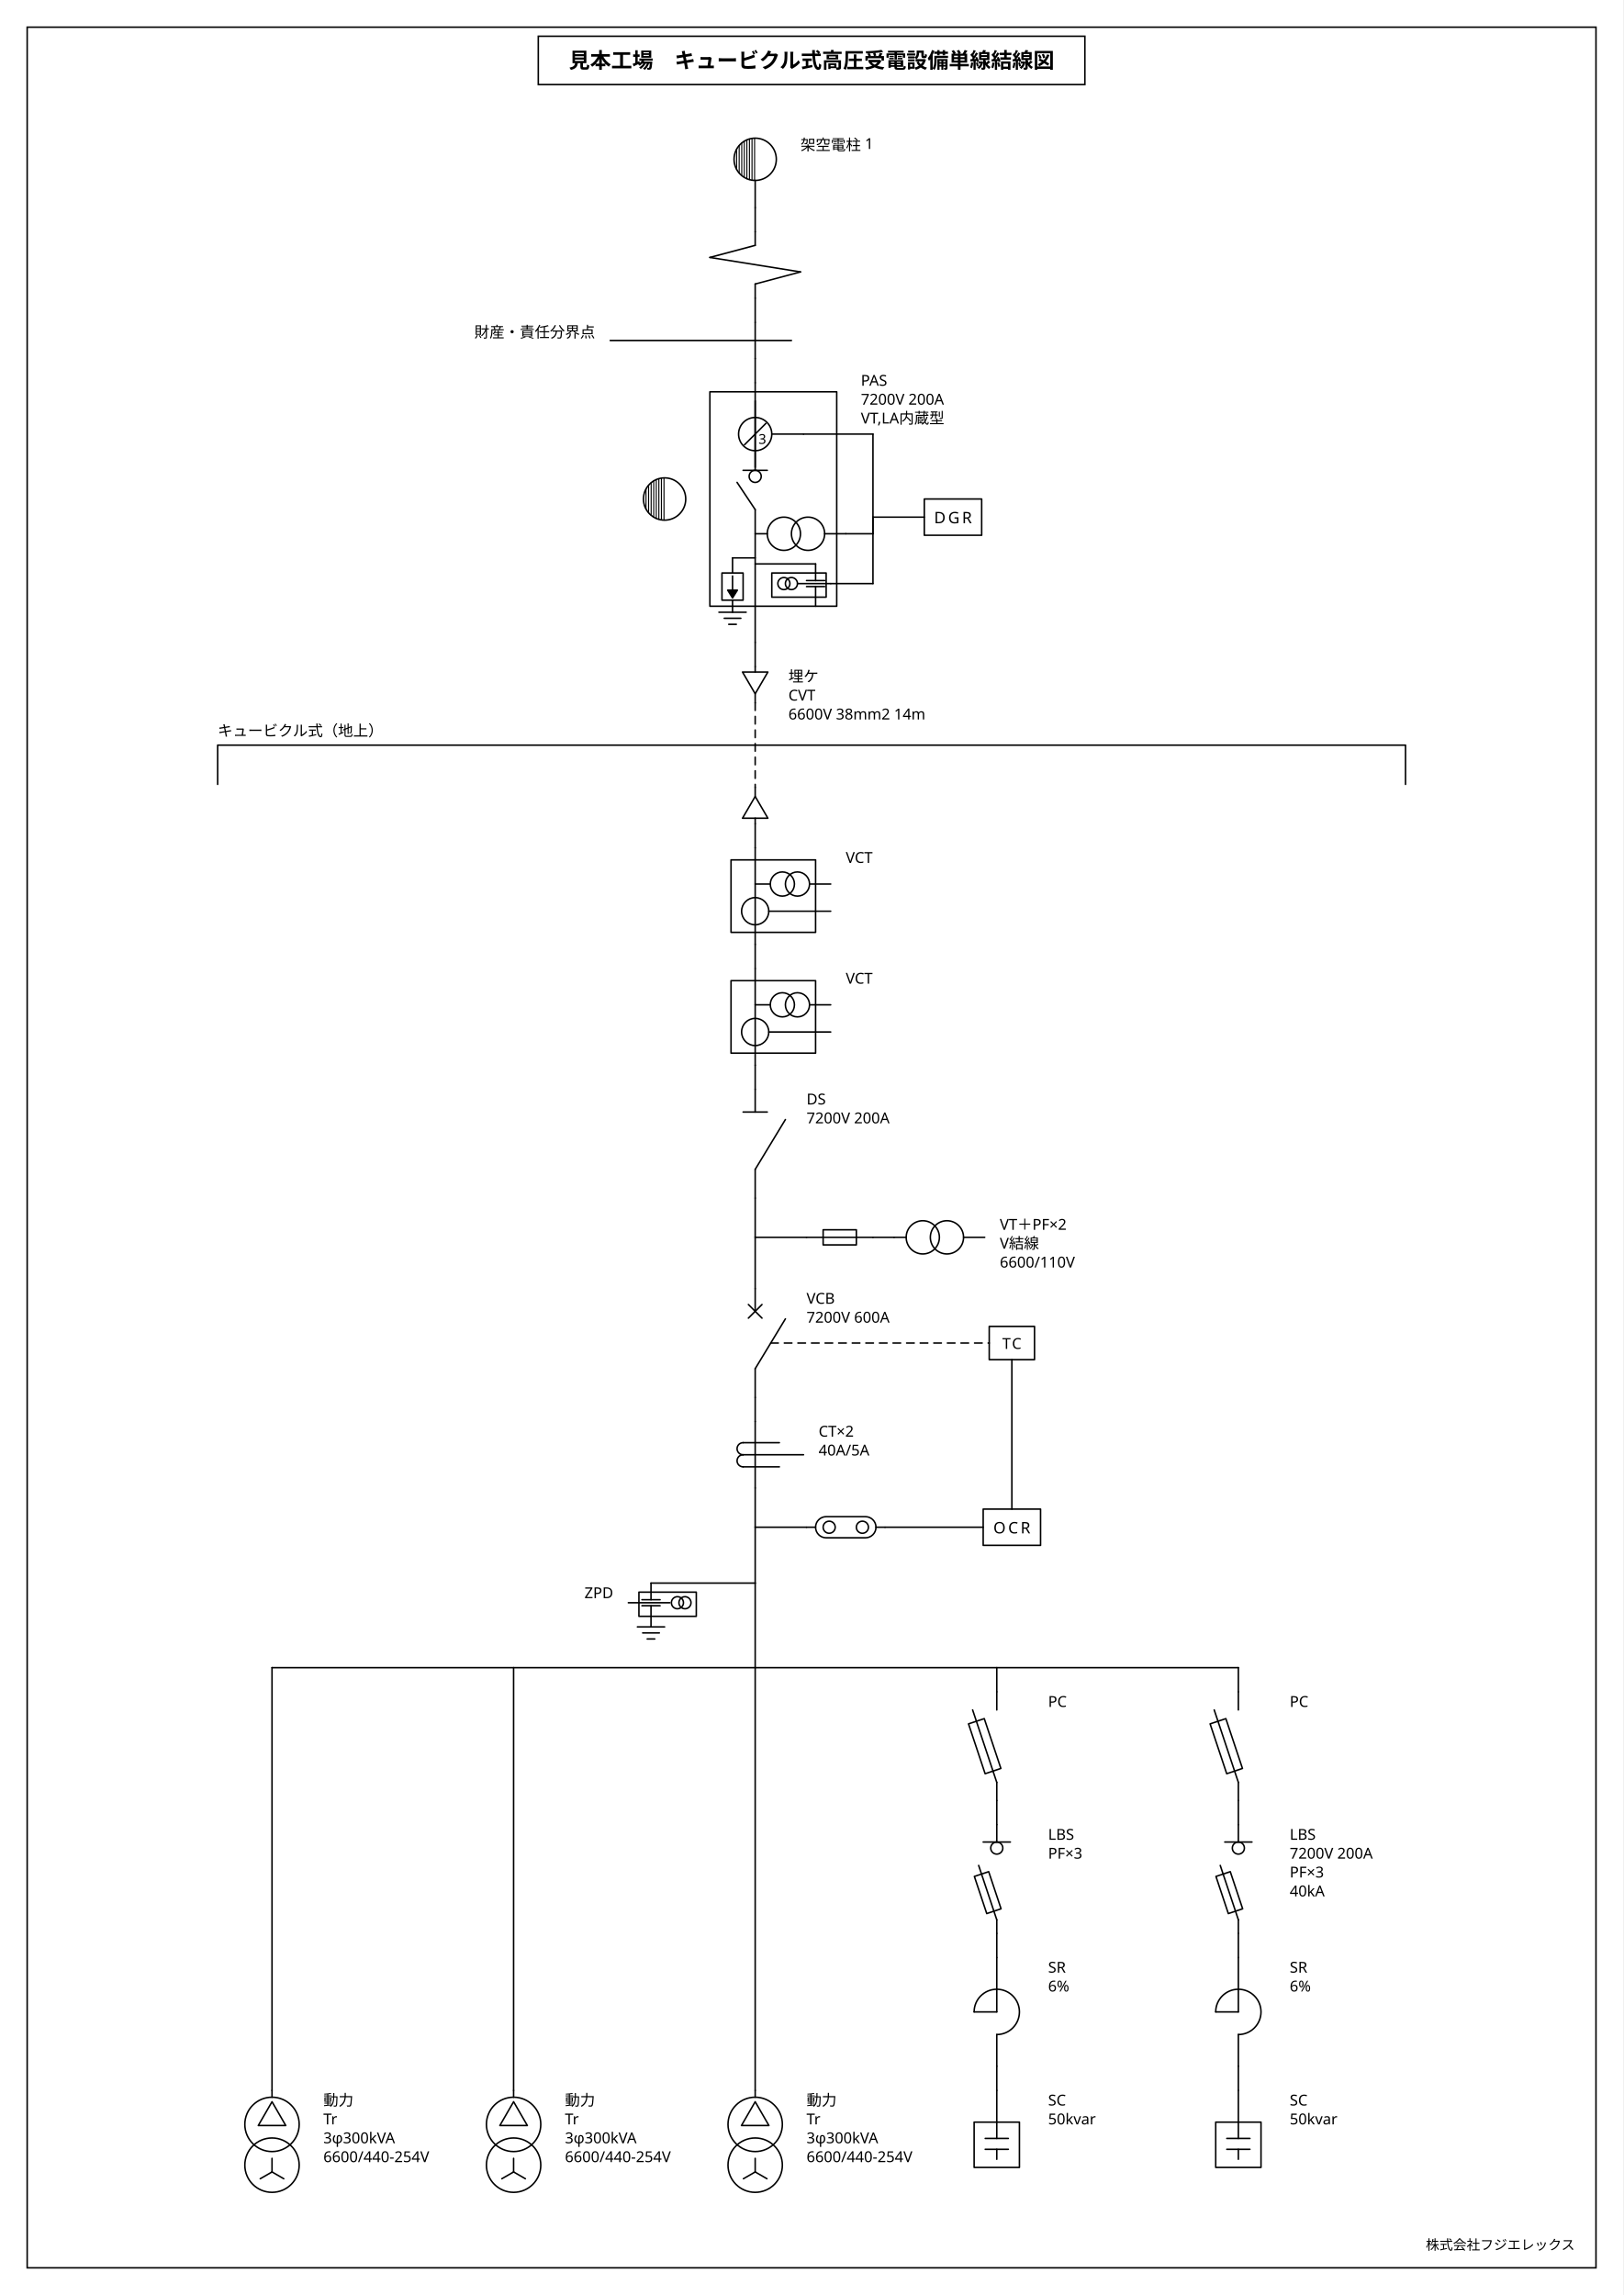
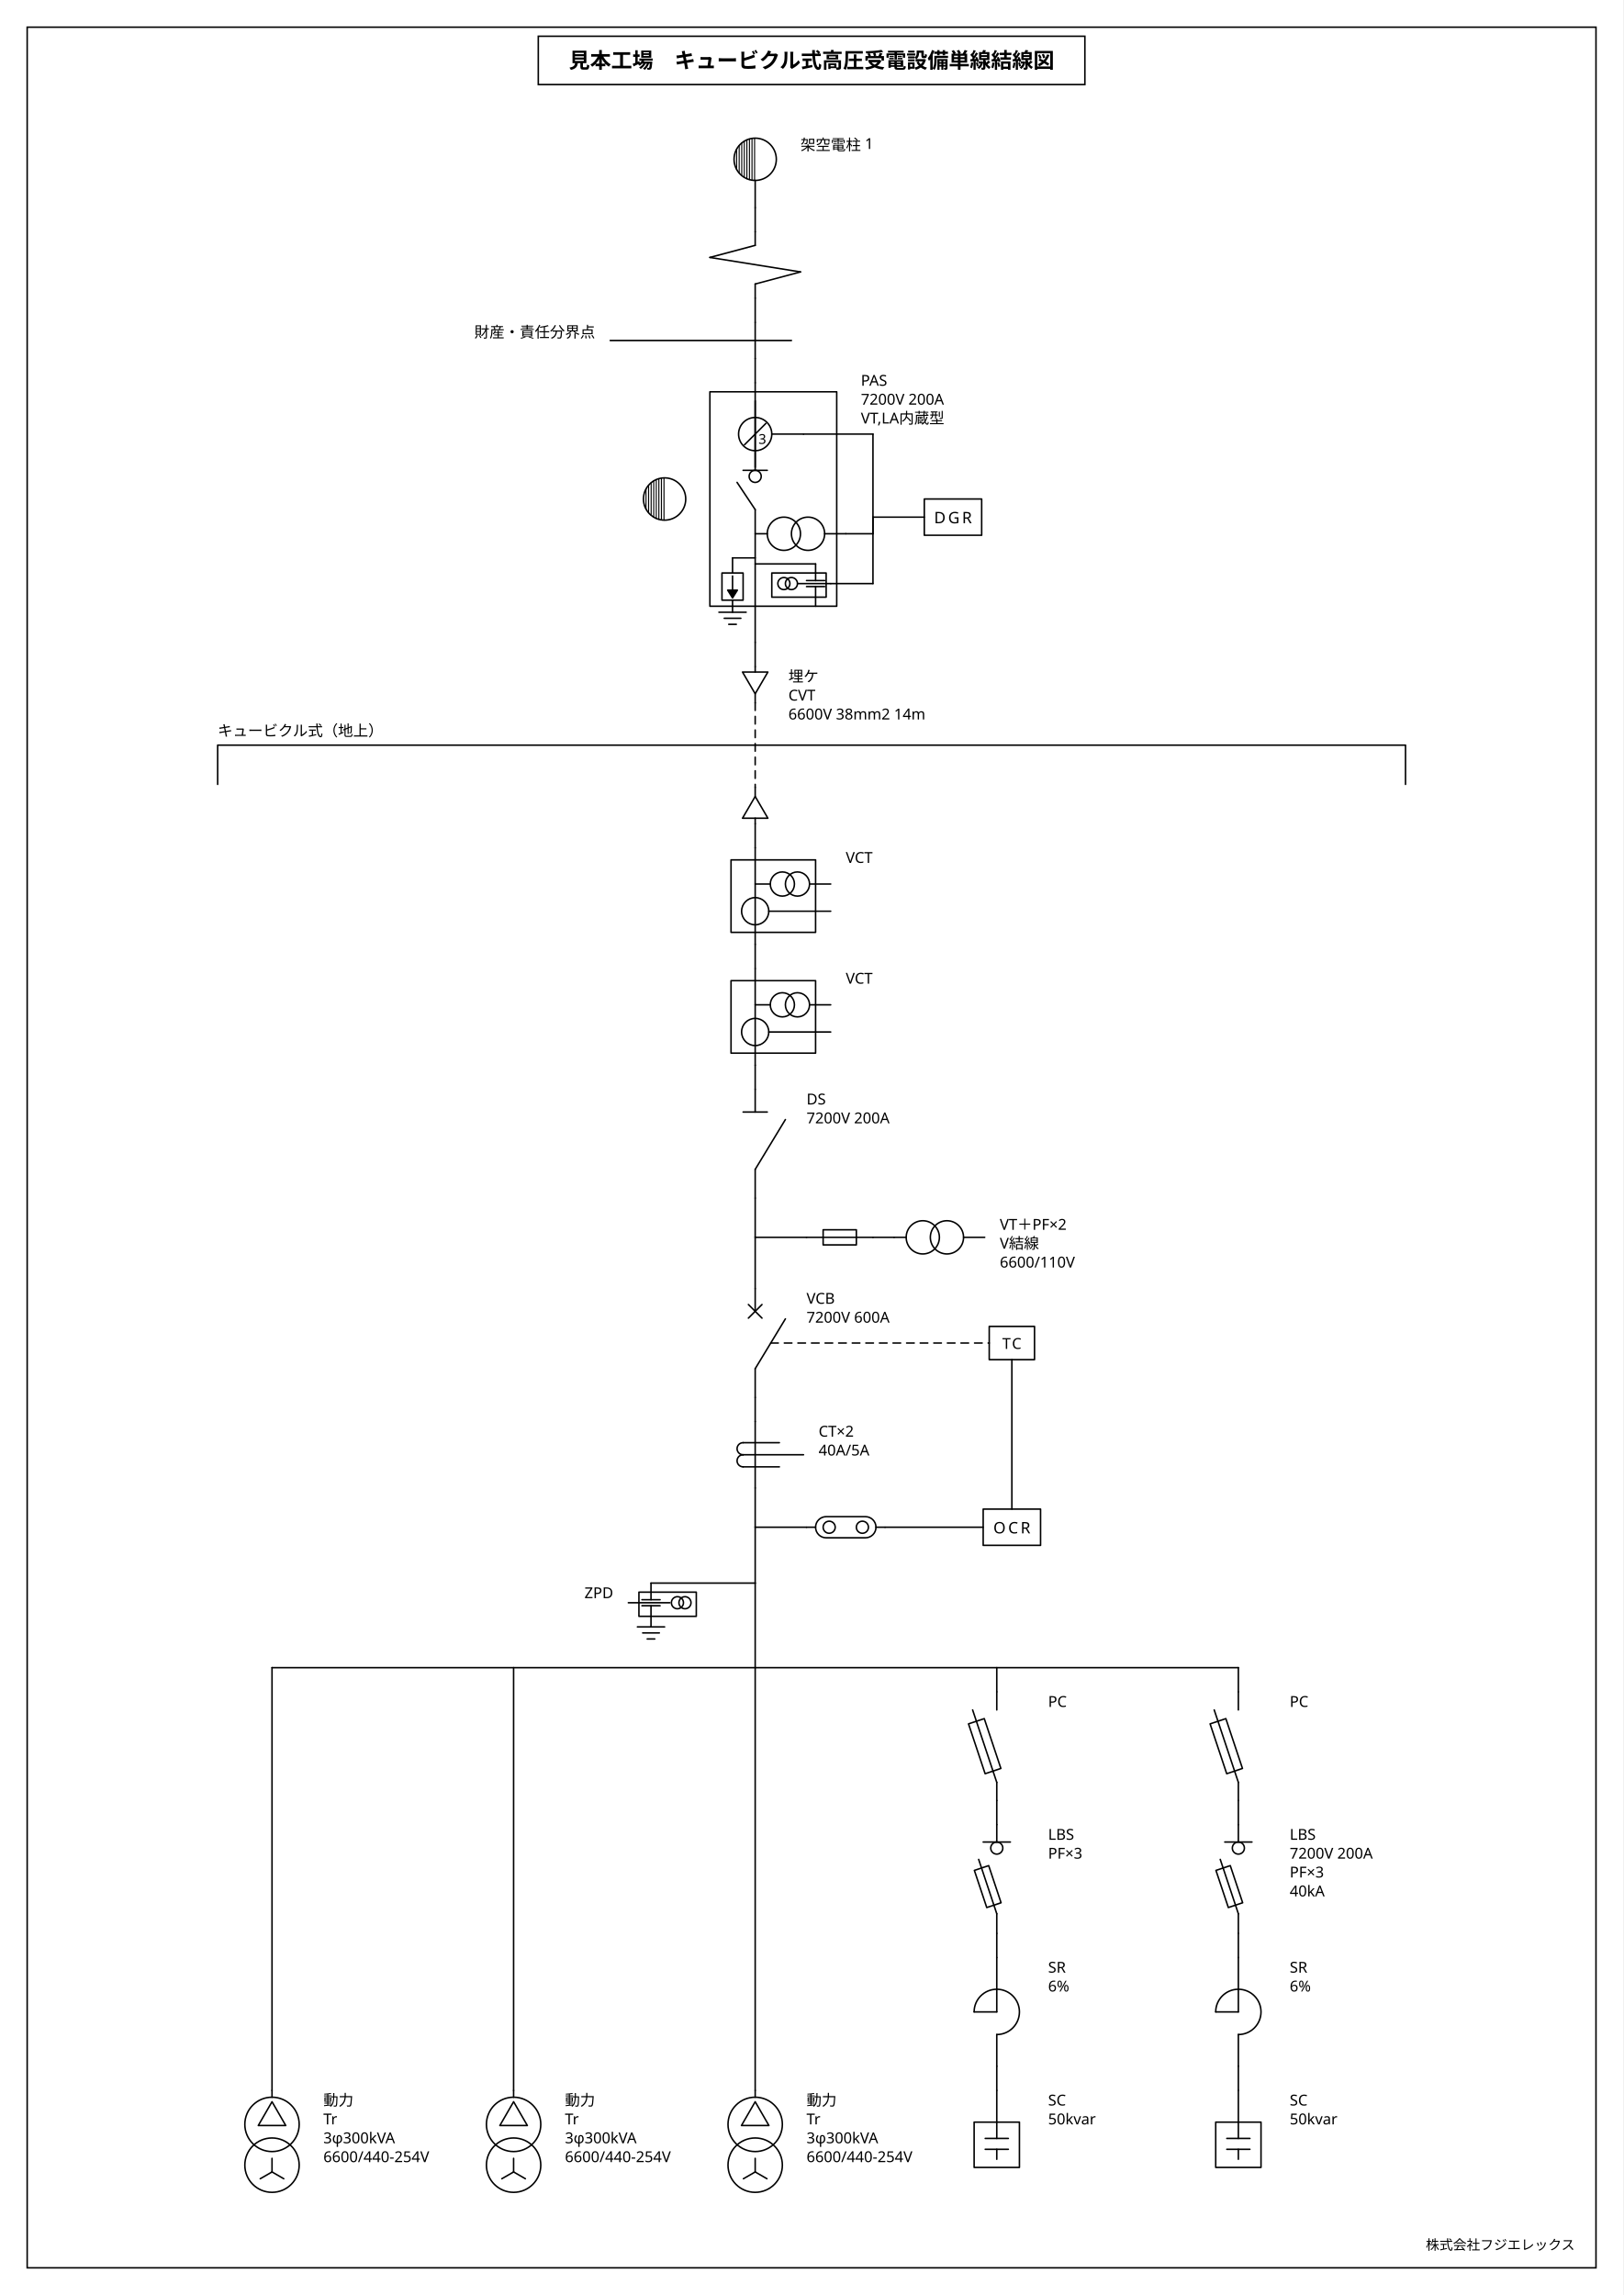
<svg xmlns="http://www.w3.org/2000/svg" viewBox="0 0 1075 1520" width="1075" height="1520">
  <rect x="0" y="0" width="1075" height="1520" fill="#fff" />
  <g stroke="#000" fill="none">
    <rect x="18" y="18" width="1039" height="1484" stroke-width="1" />
    <rect x="356.5" y="24" width="362" height="32" stroke-width="1" />
  </g>
  <text x="537.5" y="45" font-size="14" font-weight="700" text-anchor="middle" font-family="IPAGothic, 'IPAゴシック', 'Noto Sans JP', 'Hiragino Kaku Gothic ProN', 'Yu Gothic', sans-serif" fill="#000">見本工場　キュービクル式高圧受電設備単線結線図</text>
  <text x="1043" y="1490" font-size="9" text-anchor="end" font-family="IPAGothic, 'IPAゴシック', 'Noto Sans JP', 'Hiragino Kaku Gothic ProN', 'Yu Gothic', sans-serif" fill="#000">株式会社フジエレックス</text>
  <g transform="translate(500.15 89.5) scale(1)">
    <g stroke="#000" fill="none" stroke-linecap="round" stroke-linejoin="round" color="#000">
      <path d="M -356 404 L 430.7 404 M -356 404 L -356 430 M 430.7 404 L 430.7 430" fill="none" stroke-width="1" />
      <text x="-356" y="398" font-size="10" font-family="IPAGothic, 'IPAゴシック', 'Noto Sans JP', 'Hiragino Kaku Gothic ProN', 'Yu Gothic', sans-serif" fill="currentColor" stroke="none">キュービクル式（地上）</text>
      <line x1="0" y1="48" x2="0" y2="64" stroke-width="1" />
      <line x1="0" y1="108" x2="0" y2="124" stroke-width="1" />
      <line x1="0" y1="148" x2="0" y2="164" stroke-width="1" />
      <line x1="0" y1="280" x2="-15" y2="280" stroke-width="1" />
      <line x1="0" y1="284" x2="40" y2="284" stroke-width="1" />
      <line x1="32" y1="198" x2="78" y2="198" stroke-width="1" />
      <line x1="78" y1="198" x2="78" y2="253" stroke-width="1" />
      <line x1="60" y1="264" x2="78" y2="264" stroke-width="1" />
      <line x1="78" y1="264" x2="78" y2="253" stroke-width="1" />
      <line x1="50" y1="297" x2="78" y2="297" stroke-width="1" />
      <line x1="78" y1="297" x2="78" y2="253" stroke-width="1" />
      <line x1="78" y1="253" x2="112" y2="253" stroke-width="1" />
      <line x1="0" y1="336" x2="0" y2="352" stroke-width="1" />
      <line x1="0" y1="376" x2="0" y2="432" stroke-width="1" stroke-dasharray="5 4" />
      <line x1="0" y1="456" x2="0" y2="472" stroke-width="1" />
      <line x1="0" y1="536" x2="0" y2="552" stroke-width="1" />
      <line x1="0" y1="616" x2="0" y2="632" stroke-width="1" />
      <line x1="0" y1="704" x2="0" y2="730" stroke-width="1" />
      <line x1="0" y1="730" x2="34" y2="730" stroke-width="1" />
      <line x1="78" y1="730" x2="92" y2="730" stroke-width="1" />
      <line x1="0" y1="730" x2="0" y2="764" stroke-width="1" />
      <line x1="0" y1="836" x2="0" y2="852" stroke-width="1" />
      <line x1="0" y1="896" x2="0" y2="922" stroke-width="1" />
      <line x1="0" y1="922" x2="34" y2="922" stroke-width="1" />
      <line x1="86" y1="922" x2="151" y2="922" stroke-width="1" />
      <line x1="10.303" y1="800" x2="155" y2="800" stroke-width="1" stroke-dasharray="5 4" />
      <line x1="170" y1="811" x2="170" y2="910" stroke-width="1" />
      <line x1="0" y1="922" x2="0" y2="959" stroke-width="1" />
      <line x1="0" y1="959" x2="-69" y2="959" stroke-width="1" />
      <line x1="0" y1="959" x2="0" y2="1015" stroke-width="1" />
      <line x1="-320" y1="1015" x2="320" y2="1015" stroke-width="1" />
      <line x1="-320" y1="1015" x2="-320" y2="1295" stroke-width="1" />
      <line x1="-160" y1="1015" x2="-160" y2="1295" stroke-width="1" />
      <line x1="0" y1="1015" x2="0" y2="1295" stroke-width="1" />
      <line x1="160" y1="1015" x2="160" y2="1031" stroke-width="1" />
      <line x1="160" y1="1103" x2="160" y2="1119" stroke-width="1" />
      <line x1="160" y1="1191" x2="160" y2="1207" stroke-width="1" />
      <line x1="160" y1="1279" x2="160" y2="1295" stroke-width="1" />
      <line x1="320" y1="1015" x2="320" y2="1031" stroke-width="1" />
      <line x1="320" y1="1103" x2="320" y2="1119" stroke-width="1" />
      <line x1="320" y1="1191" x2="320" y2="1207" stroke-width="1" />
      <line x1="320" y1="1279" x2="320" y2="1295" stroke-width="1" />
      <g transform="translate(-16 0)">
        <circle cx="16" cy="16" r="14" fill="none" stroke-width="1" />
        <line x1="3.7" y1="9.313" x2="3.7" y2="22.687" stroke-width="0.7" />
        <line x1="5.4" y1="6.855" x2="5.4" y2="25.145" stroke-width="0.7" />
        <line x1="7.1" y1="5.193" x2="7.1" y2="26.807" stroke-width="0.7" />
        <line x1="8.8" y1="3.993" x2="8.8" y2="28.007" stroke-width="0.7" />
        <line x1="10.5" y1="3.126" x2="10.5" y2="28.874" stroke-width="0.7" />
        <line x1="12.2" y1="2.526" x2="12.2" y2="29.474" stroke-width="0.7" />
        <line x1="13.9" y1="2.158" x2="13.9" y2="29.842" stroke-width="0.7" />
        <line x1="15.6" y1="2.006" x2="15.6" y2="29.994" stroke-width="0.7" />
        <line x1="16" y1="30" x2="16" y2="48" stroke-width="1" />
      </g>
      <text x="30" y="10" font-size="10" text-anchor="start" font-family="IPAGothic, 'IPAゴシック', 'Noto Sans JP', 'Hiragino Kaku Gothic ProN', 'Yu Gothic', sans-serif" fill="currentColor" stroke="none">
        <tspan x="30" dy="0">架空電柱 1</tspan>
      </text>
      <g transform="translate(-30 64)">
        <line x1="30" y1="0" x2="30" y2="9" stroke-width="1" />
        <line x1="30" y1="9" x2="0" y2="17" stroke-width="1" />
        <line x1="0" y1="17" x2="60" y2="26.6" stroke-width="1" />
        <line x1="60" y1="26.6" x2="30" y2="34.6" stroke-width="1" />
        <line x1="30" y1="34.6" x2="30" y2="44" stroke-width="1" />
      </g>
      <g transform="translate(-96 124)">
        <line x1="96" y1="0" x2="96" y2="24" stroke-width="1" />
        <line x1="0" y1="12" x2="120" y2="12" stroke-width="1" />
      </g>
      <text x="-106" y="134" font-size="10" text-anchor="end" font-family="IPAGothic, 'IPAゴシック', 'Noto Sans JP', 'Hiragino Kaku Gothic ProN', 'Yu Gothic', sans-serif" fill="currentColor" stroke="none">
        <tspan x="-106" dy="0">財産・責任分界点</tspan>
      </text>
      <g transform="translate(-36 164)">
        <line x1="36" y1="0" x2="36" y2="6" stroke-width="1" />
        <rect x="6" y="6" width="84" height="142" fill="none" stroke-width="1" />
        <line x1="36" y1="6" x2="36" y2="58" stroke-width="1" />
        <line x1="28" y1="58" x2="44" y2="58" stroke-width="1" />
        <circle cx="36" cy="62" r="4" fill="none" stroke-width="1" />
        <line x1="36" y1="84" x2="24" y2="66" stroke-width="1" />
        <line x1="36" y1="84" x2="36" y2="172" stroke-width="1" />
      </g>
      <text x="70" y="166" font-size="10" text-anchor="start" font-family="IPAGothic, 'IPAゴシック', 'Noto Sans JP', 'Hiragino Kaku Gothic ProN', 'Yu Gothic', sans-serif" fill="currentColor" stroke="none">
        <tspan x="70" dy="0">PAS</tspan>
        <tspan x="70" dy="12.5">7200V 200A</tspan>
        <tspan x="70" dy="12.5">VT,LA内蔵型</tspan>
      </text>
      <g transform="translate(-76 225)">
        <circle cx="16" cy="16" r="14" fill="none" stroke-width="1" />
        <line x1="3.7" y1="9.313" x2="3.7" y2="22.687" stroke-width="0.7" />
        <line x1="5.4" y1="6.855" x2="5.4" y2="25.145" stroke-width="0.7" />
        <line x1="7.1" y1="5.193" x2="7.1" y2="26.807" stroke-width="0.7" />
        <line x1="8.8" y1="3.993" x2="8.8" y2="28.007" stroke-width="0.7" />
        <line x1="10.5" y1="3.126" x2="10.5" y2="28.874" stroke-width="0.7" />
        <line x1="12.2" y1="2.526" x2="12.2" y2="29.474" stroke-width="0.7" />
        <line x1="13.9" y1="2.158" x2="13.9" y2="29.842" stroke-width="0.7" />
        <line x1="15.6" y1="2.006" x2="15.6" y2="29.994" stroke-width="0.7" />
      </g>
      <g transform="translate(-20 176)">
        <line x1="20" y1="0" x2="20" y2="44" stroke-width="1" />
        <circle cx="20" cy="22" r="11" fill="none" stroke-width="1" />
        <line x1="12.929" y1="29.071" x2="27.071" y2="14.929" stroke-width="1" />
        <text x="24.75" y="25" font-size="9" text-anchor="middle" dominant-baseline="central" font-family="IPAGothic, 'IPAゴシック', 'Noto Sans JP', 'Hiragino Kaku Gothic ProN', 'Yu Gothic', sans-serif" fill="currentColor" stroke="none">3</text>
        <line x1="31" y1="22" x2="52" y2="22" stroke-width="1" />
      </g>
      <g transform="translate(0 249)">
        <line x1="0" y1="15" x2="8" y2="15" stroke-width="1" />
        <circle cx="19" cy="15" r="11" fill="none" stroke-width="1" />
        <circle cx="35" cy="15" r="11" fill="none" stroke-width="1" />
        <line x1="46" y1="15" x2="60" y2="15" stroke-width="1" />
      </g>
      <g transform="translate(-35 280)">
        <line x1="20" y1="0" x2="20" y2="10" stroke-width="1" />
        <rect x="13" y="10" width="14" height="18" fill="none" stroke-width="1" />
        <line x1="20" y1="12" x2="20" y2="23" stroke-width="1" />
        <polygon points="16.8,21.38 20,26.5 23.2,21.38" fill="currentColor" stroke-width="1" />
        <line x1="20" y1="28" x2="20" y2="36" stroke-width="1" />
        <line x1="11" y1="36" x2="29" y2="36" stroke-width="1" />
        <line x1="14.5" y1="40" x2="25.5" y2="40" stroke-width="1" />
        <line x1="17.5" y1="44" x2="22.5" y2="44" stroke-width="1" />
      </g>
      <g transform="translate(10 284)">
        <line x1="30" y1="0" x2="30" y2="11" stroke-width="1" />
        <rect x="1" y="6" width="36" height="16" fill="none" stroke-width="1" />
        <line x1="24" y1="11" x2="36" y2="11" stroke-width="1" />
        <line x1="24" y1="15" x2="36" y2="15" stroke-width="1" />
        <line x1="30" y1="15" x2="30" y2="28" stroke-width="1" />
        <line x1="18" y1="13" x2="40" y2="13" stroke-width="1" />
        <circle cx="9" cy="13" r="4" fill="none" stroke-width="1" />
        <circle cx="14" cy="13" r="4" fill="none" stroke-width="1" />
      </g>
      <g transform="translate(112 241)">
        <rect x="0" y="0" width="38" height="24" fill="none" stroke-width="1" />
        <text x="19" y="12" font-size="10.5" text-anchor="middle" dominant-baseline="central" font-family="IPAGothic, 'IPAゴシック', 'Noto Sans JP', 'Hiragino Kaku Gothic ProN', 'Yu Gothic', sans-serif" letter-spacing="1.6" fill="currentColor" stroke="none">DGR</text>
      </g>
      <g transform="translate(-12 352)">
        <line x1="12" y1="0" x2="12" y2="3.6" stroke-width="1" />
        <polygon points="3.6,3.6 20.4,3.6 12,18" fill="none" stroke-width="1" />
        <line x1="12" y1="18" x2="12" y2="24" stroke-width="1" />
      </g>
      <text x="22" y="362" font-size="10" text-anchor="start" font-family="IPAGothic, 'IPAゴシック', 'Noto Sans JP', 'Hiragino Kaku Gothic ProN', 'Yu Gothic', sans-serif" fill="currentColor" stroke="none">
        <tspan x="22" dy="0">埋ケ</tspan>
        <tspan x="22" dy="12.5">CVT</tspan>
        <tspan x="22" dy="12.5">6600V 38mm2 14m</tspan>
      </text>
      <g transform="translate(-12 432) rotate(180 12 12)">
        <line x1="12" y1="0" x2="12" y2="3.6" stroke-width="1" />
        <polygon points="3.6,3.6 20.4,3.6 12,18" fill="none" stroke-width="1" />
        <line x1="12" y1="18" x2="12" y2="24" stroke-width="1" />
      </g>
      <g transform="translate(-22 472)">
        <line x1="22" y1="0" x2="22" y2="64" stroke-width="1" />
        <rect x="6" y="8" width="56" height="48" fill="none" stroke-width="1" />
        <line x1="22" y1="24" x2="32" y2="24" stroke-width="1" />
        <circle cx="40" cy="24" r="8" fill="none" stroke-width="1" />
        <circle cx="50" cy="24" r="8" fill="none" stroke-width="1" />
        <line x1="58" y1="24" x2="72" y2="24" stroke-width="1" />
        <circle cx="22" cy="42" r="9" fill="none" stroke-width="1" />
        <line x1="31" y1="42" x2="72" y2="42" stroke-width="1" />
      </g>
      <text x="60" y="482" font-size="10" text-anchor="start" font-family="IPAGothic, 'IPAゴシック', 'Noto Sans JP', 'Hiragino Kaku Gothic ProN', 'Yu Gothic', sans-serif" fill="currentColor" stroke="none">
        <tspan x="60" dy="0">VCT</tspan>
      </text>
      <g transform="translate(-22 552)">
        <line x1="22" y1="0" x2="22" y2="64" stroke-width="1" />
        <rect x="6" y="8" width="56" height="48" fill="none" stroke-width="1" />
        <line x1="22" y1="24" x2="32" y2="24" stroke-width="1" />
        <circle cx="40" cy="24" r="8" fill="none" stroke-width="1" />
        <circle cx="50" cy="24" r="8" fill="none" stroke-width="1" />
        <line x1="58" y1="24" x2="72" y2="24" stroke-width="1" />
        <circle cx="22" cy="42" r="9" fill="none" stroke-width="1" />
        <line x1="31" y1="42" x2="72" y2="42" stroke-width="1" />
      </g>
      <text x="60" y="562" font-size="10" text-anchor="start" font-family="IPAGothic, 'IPAゴシック', 'Noto Sans JP', 'Hiragino Kaku Gothic ProN', 'Yu Gothic', sans-serif" fill="currentColor" stroke="none">
        <tspan x="60" dy="0">VCT</tspan>
      </text>
      <g transform="translate(-24 632)">
        <line x1="24" y1="0" x2="24" y2="15" stroke-width="1" />
        <line x1="16" y1="15" x2="32" y2="15" stroke-width="1" />
        <line x1="24" y1="53" x2="44" y2="20" stroke-width="1" />
        <line x1="24" y1="53" x2="24" y2="72" stroke-width="1" />
      </g>
      <text x="34" y="642" font-size="10" text-anchor="start" font-family="IPAGothic, 'IPAゴシック', 'Noto Sans JP', 'Hiragino Kaku Gothic ProN', 'Yu Gothic', sans-serif" fill="currentColor" stroke="none">
        <tspan x="34" dy="0">DS</tspan>
        <tspan x="34" dy="12.5">7200V 200A</tspan>
      </text>
      <g transform="translate(36 708) rotate(-90 20 22)">
        <line x1="20" y1="0" x2="20" y2="44" stroke-width="1" />
        <rect x="15" y="11" width="10" height="22" fill="none" stroke-width="1" />
      </g>
      <g transform="translate(92 715)">
        <line x1="0" y1="15" x2="8" y2="15" stroke-width="1" />
        <circle cx="19" cy="15" r="11" fill="none" stroke-width="1" />
        <circle cx="35" cy="15" r="11" fill="none" stroke-width="1" />
        <line x1="46" y1="15" x2="60" y2="15" stroke-width="1" />
      </g>
      <text x="162" y="725" font-size="10" text-anchor="start" font-family="IPAGothic, 'IPAゴシック', 'Noto Sans JP', 'Hiragino Kaku Gothic ProN', 'Yu Gothic', sans-serif" fill="currentColor" stroke="none">
        <tspan x="162" dy="0">VT＋PF×2</tspan>
        <tspan x="162" dy="12.5">V結線</tspan>
        <tspan x="162" dy="12.5">6600/110V</tspan>
      </text>
      <g transform="translate(-24 764)">
        <line x1="24" y1="0" x2="24" y2="15" stroke-width="1" />
        <line x1="19.5" y1="10.5" x2="28.5" y2="19.5" stroke-width="1" />
        <line x1="28.5" y1="10.5" x2="19.5" y2="19.5" stroke-width="1" />
        <line x1="24" y1="53" x2="44" y2="20" stroke-width="1" />
        <line x1="24" y1="53" x2="24" y2="72" stroke-width="1" />
      </g>
      <text x="34" y="774" font-size="10" text-anchor="start" font-family="IPAGothic, 'IPAゴシック', 'Noto Sans JP', 'Hiragino Kaku Gothic ProN', 'Yu Gothic', sans-serif" fill="currentColor" stroke="none">
        <tspan x="34" dy="0">VCB</tspan>
        <tspan x="34" dy="12.5">7200V 600A</tspan>
      </text>
      <g transform="translate(-24 852)">
        <line x1="24" y1="0" x2="24" y2="44" stroke-width="1" />
        <line x1="16" y1="14" x2="40" y2="14" stroke-width="1" />
        <line x1="16" y1="30" x2="40" y2="30" stroke-width="1" />
        <line x1="16" y1="22" x2="56" y2="22" stroke-width="1" />
        <path d="M 16 14 A 4 4 0 0 0 16 22" fill="none" stroke-width="1" />
        <path d="M 16 22 A 4 4 0 0 0 16 30" fill="none" stroke-width="1" />
      </g>
      <text x="42" y="862" font-size="10" text-anchor="start" font-family="IPAGothic, 'IPAゴシック', 'Noto Sans JP', 'Hiragino Kaku Gothic ProN', 'Yu Gothic', sans-serif" fill="currentColor" stroke="none">
        <tspan x="42" dy="0">CT×2</tspan>
        <tspan x="42" dy="12.5">40A/5A</tspan>
      </text>
      <g transform="translate(34 911)">
        <line x1="0" y1="11" x2="6" y2="11" stroke-width="1" />
        <rect x="6" y="4" width="40" height="14" rx="7" fill="none" stroke-width="1" />
        <circle cx="15" cy="11" r="4" fill="none" stroke-width="1" />
        <circle cx="37" cy="11" r="4" fill="none" stroke-width="1" />
        <line x1="46" y1="11" x2="52" y2="11" stroke-width="1" />
      </g>
      <g transform="translate(151 910)">
        <rect x="0" y="0" width="38" height="24" fill="none" stroke-width="1" />
        <text x="19" y="12" font-size="10.5" text-anchor="middle" dominant-baseline="central" font-family="IPAGothic, 'IPAゴシック', 'Noto Sans JP', 'Hiragino Kaku Gothic ProN', 'Yu Gothic', sans-serif" letter-spacing="1.6" fill="currentColor" stroke="none">OCR</text>
      </g>
      <g transform="translate(155 789)">
        <rect x="0" y="0" width="30" height="22" fill="none" stroke-width="1" />
        <text x="15" y="11" font-size="10" text-anchor="middle" dominant-baseline="central" font-family="IPAGothic, 'IPAゴシック', 'Noto Sans JP', 'Hiragino Kaku Gothic ProN', 'Yu Gothic', sans-serif" letter-spacing="1" fill="currentColor" stroke="none">TC</text>
      </g>
      <g transform="translate(-84 959)">
        <line x1="15" y1="0" x2="15" y2="11" stroke-width="1" />
        <rect x="7" y="6" width="38" height="16" fill="none" stroke-width="1" />
        <line x1="9" y1="11" x2="21" y2="11" stroke-width="1" />
        <line x1="9" y1="15" x2="21" y2="15" stroke-width="1" />
        <line x1="15" y1="15" x2="15" y2="29" stroke-width="1" />
        <line x1="6" y1="29" x2="24" y2="29" stroke-width="1" />
        <line x1="9.5" y1="33" x2="20.5" y2="33" stroke-width="1" />
        <line x1="12.5" y1="37" x2="17.5" y2="37" stroke-width="1" />
        <line x1="0" y1="13" x2="27.5" y2="13" stroke-width="1" />
        <circle cx="32.5" cy="13" r="4" fill="none" stroke-width="1" />
        <circle cx="37.5" cy="13" r="4" fill="none" stroke-width="1" />
      </g>
      <text x="-94" y="969" font-size="10" text-anchor="end" font-family="IPAGothic, 'IPAゴシック', 'Noto Sans JP', 'Hiragino Kaku Gothic ProN', 'Yu Gothic', sans-serif" fill="currentColor" stroke="none">
        <tspan x="-94" dy="0">ZPD</tspan>
      </text>
      <g transform="translate(-344 1295)">
        <line x1="24" y1="0" x2="24" y2="4.5" stroke-width="1" />
        <circle cx="24" cy="22.5" r="18" fill="none" stroke-width="1" />
        <circle cx="24" cy="49.5" r="18" fill="none" stroke-width="1" />
        <polygon points="24,7.5 33.093,23.25 14.907,23.25" fill="none" stroke-width="1" />
        <line x1="24" y1="54" x2="24" y2="45" stroke-width="1" />
        <line x1="24" y1="54" x2="31.794" y2="58.5" stroke-width="1" />
        <line x1="24" y1="54" x2="16.206" y2="58.5" stroke-width="1" />
      </g>
      <text x="-286" y="1305" font-size="10" text-anchor="start" font-family="IPAGothic, 'IPAゴシック', 'Noto Sans JP', 'Hiragino Kaku Gothic ProN', 'Yu Gothic', sans-serif" fill="currentColor" stroke="none">
        <tspan x="-286" dy="0">動力</tspan>
        <tspan x="-286" dy="12.5">Tr</tspan>
        <tspan x="-286" dy="12.5">3φ300kVA</tspan>
        <tspan x="-286" dy="12.5">6600/440-254V</tspan>
      </text>
      <g transform="translate(-184 1295)">
        <line x1="24" y1="0" x2="24" y2="4.5" stroke-width="1" />
        <circle cx="24" cy="22.5" r="18" fill="none" stroke-width="1" />
        <circle cx="24" cy="49.5" r="18" fill="none" stroke-width="1" />
        <polygon points="24,7.5 33.093,23.25 14.907,23.25" fill="none" stroke-width="1" />
        <line x1="24" y1="54" x2="24" y2="45" stroke-width="1" />
        <line x1="24" y1="54" x2="31.794" y2="58.5" stroke-width="1" />
        <line x1="24" y1="54" x2="16.206" y2="58.5" stroke-width="1" />
      </g>
      <text x="-126" y="1305" font-size="10" text-anchor="start" font-family="IPAGothic, 'IPAゴシック', 'Noto Sans JP', 'Hiragino Kaku Gothic ProN', 'Yu Gothic', sans-serif" fill="currentColor" stroke="none">
        <tspan x="-126" dy="0">動力</tspan>
        <tspan x="-126" dy="12.5">Tr</tspan>
        <tspan x="-126" dy="12.5">3φ300kVA</tspan>
        <tspan x="-126" dy="12.5">6600/440-254V</tspan>
      </text>
      <g transform="translate(-24 1295)">
        <line x1="24" y1="0" x2="24" y2="4.5" stroke-width="1" />
        <circle cx="24" cy="22.5" r="18" fill="none" stroke-width="1" />
        <circle cx="24" cy="49.5" r="18" fill="none" stroke-width="1" />
        <polygon points="24,7.5 33.093,23.25 14.907,23.25" fill="none" stroke-width="1" />
        <line x1="24" y1="54" x2="24" y2="45" stroke-width="1" />
        <line x1="24" y1="54" x2="31.794" y2="58.5" stroke-width="1" />
        <line x1="24" y1="54" x2="16.206" y2="58.5" stroke-width="1" />
      </g>
      <text x="34" y="1305" font-size="10" text-anchor="start" font-family="IPAGothic, 'IPAゴシック', 'Noto Sans JP', 'Hiragino Kaku Gothic ProN', 'Yu Gothic', sans-serif" fill="currentColor" stroke="none">
        <tspan x="34" dy="0">動力</tspan>
        <tspan x="34" dy="12.5">Tr</tspan>
        <tspan x="34" dy="12.5">3φ300kVA</tspan>
        <tspan x="34" dy="12.5">6600/440-254V</tspan>
      </text>
      <g transform="translate(136 1031)">
        <line x1="24" y1="0" x2="24" y2="12" stroke-width="1" />
        <line x1="24" y1="60" x2="8" y2="12" stroke-width="1" />
        <polygon points="26.718,50.761 15.718,17.761 5.282,21.239 16.282,54.239" fill="none" stroke-width="1" />
        <line x1="24" y1="60" x2="24" y2="72" stroke-width="1" />
      </g>
      <text x="194" y="1041" font-size="10" text-anchor="start" font-family="IPAGothic, 'IPAゴシック', 'Noto Sans JP', 'Hiragino Kaku Gothic ProN', 'Yu Gothic', sans-serif" fill="currentColor" stroke="none">
        <tspan x="194" dy="0">PC</tspan>
      </text>
      <g transform="translate(136 1119)">
        <line x1="24" y1="0" x2="24" y2="11.5" stroke-width="1" />
        <line x1="15" y1="11.5" x2="33" y2="11.5" stroke-width="1" />
        <circle cx="24" cy="15.5" r="4" fill="none" stroke-width="1" />
-         <line x1="24" y1="63" x2="12" y2="27" stroke-width="1" />
-         <polygon points="26.843,55.719 18.643,31.119 9.157,34.281 17.357,58.881" fill="none" stroke-width="1" />
-         <line x1="24" y1="63" x2="24" y2="72" stroke-width="1" />
+         <line x1="24" y1="59" x2="12" y2="23" stroke-width="1" />
+         <polygon points="26.843,51.719 18.643,27.119 9.157,30.281 17.357,54.881" fill="none" stroke-width="1" />
+         <line x1="24" y1="59" x2="24" y2="72" stroke-width="1" />
      </g>
      <text x="194" y="1129" font-size="10" text-anchor="start" font-family="IPAGothic, 'IPAゴシック', 'Noto Sans JP', 'Hiragino Kaku Gothic ProN', 'Yu Gothic', sans-serif" fill="currentColor" stroke="none">
        <tspan x="194" dy="0">LBS</tspan>
        <tspan x="194" dy="12.5">PF×3</tspan>
      </text>
      <g transform="translate(136 1207)">
        <path d="M 9 36 A 15 15 0 1 1 24 51" fill="none" stroke-width="1" />
        <line x1="24" y1="0" x2="24" y2="36" stroke-width="1" />
        <line x1="9" y1="36" x2="24" y2="36" stroke-width="1" />
        <line x1="24" y1="51" x2="24" y2="72" stroke-width="1" />
      </g>
      <text x="194" y="1217" font-size="10" text-anchor="start" font-family="IPAGothic, 'IPAゴシック', 'Noto Sans JP', 'Hiragino Kaku Gothic ProN', 'Yu Gothic', sans-serif" fill="currentColor" stroke="none">
        <tspan x="194" dy="0">SR</tspan>
        <tspan x="194" dy="12.5">6%</tspan>
      </text>
      <g transform="translate(136 1295)">
        <rect x="9" y="21" width="30" height="30" fill="none" stroke-width="1" />
        <line x1="24" y1="0" x2="24" y2="31.8" stroke-width="1" />
        <line x1="16.35" y1="31.8" x2="31.65" y2="31.8" stroke-width="1" />
        <line x1="16.35" y1="39" x2="31.65" y2="39" stroke-width="1" />
        <line x1="24" y1="39" x2="24" y2="45.6" stroke-width="1" />
      </g>
      <text x="194" y="1305" font-size="10" text-anchor="start" font-family="IPAGothic, 'IPAゴシック', 'Noto Sans JP', 'Hiragino Kaku Gothic ProN', 'Yu Gothic', sans-serif" fill="currentColor" stroke="none">
        <tspan x="194" dy="0">SC</tspan>
        <tspan x="194" dy="12.5">50kvar</tspan>
      </text>
      <g transform="translate(296 1031)">
        <line x1="24" y1="0" x2="24" y2="12" stroke-width="1" />
        <line x1="24" y1="60" x2="8" y2="12" stroke-width="1" />
        <polygon points="26.718,50.761 15.718,17.761 5.282,21.239 16.282,54.239" fill="none" stroke-width="1" />
        <line x1="24" y1="60" x2="24" y2="72" stroke-width="1" />
      </g>
      <text x="354" y="1041" font-size="10" text-anchor="start" font-family="IPAGothic, 'IPAゴシック', 'Noto Sans JP', 'Hiragino Kaku Gothic ProN', 'Yu Gothic', sans-serif" fill="currentColor" stroke="none">
        <tspan x="354" dy="0">PC</tspan>
      </text>
      <g transform="translate(296 1119)">
        <line x1="24" y1="0" x2="24" y2="11.5" stroke-width="1" />
        <line x1="15" y1="11.5" x2="33" y2="11.5" stroke-width="1" />
        <circle cx="24" cy="15.5" r="4" fill="none" stroke-width="1" />
-         <line x1="24" y1="63" x2="12" y2="27" stroke-width="1" />
-         <polygon points="26.843,55.719 18.643,31.119 9.157,34.281 17.357,58.881" fill="none" stroke-width="1" />
-         <line x1="24" y1="63" x2="24" y2="72" stroke-width="1" />
+         <line x1="24" y1="59" x2="12" y2="23" stroke-width="1" />
+         <polygon points="26.843,51.719 18.643,27.119 9.157,30.281 17.357,54.881" fill="none" stroke-width="1" />
+         <line x1="24" y1="59" x2="24" y2="72" stroke-width="1" />
      </g>
      <text x="354" y="1129" font-size="10" text-anchor="start" font-family="IPAGothic, 'IPAゴシック', 'Noto Sans JP', 'Hiragino Kaku Gothic ProN', 'Yu Gothic', sans-serif" fill="currentColor" stroke="none">
        <tspan x="354" dy="0">LBS</tspan>
        <tspan x="354" dy="12.5">7200V 200A</tspan>
        <tspan x="354" dy="12.5">PF×3</tspan>
        <tspan x="354" dy="12.5">40kA</tspan>
      </text>
      <g transform="translate(296 1207)">
        <path d="M 9 36 A 15 15 0 1 1 24 51" fill="none" stroke-width="1" />
        <line x1="24" y1="0" x2="24" y2="36" stroke-width="1" />
        <line x1="9" y1="36" x2="24" y2="36" stroke-width="1" />
        <line x1="24" y1="51" x2="24" y2="72" stroke-width="1" />
      </g>
      <text x="354" y="1217" font-size="10" text-anchor="start" font-family="IPAGothic, 'IPAゴシック', 'Noto Sans JP', 'Hiragino Kaku Gothic ProN', 'Yu Gothic', sans-serif" fill="currentColor" stroke="none">
        <tspan x="354" dy="0">SR</tspan>
        <tspan x="354" dy="12.5">6%</tspan>
      </text>
      <g transform="translate(296 1295)">
        <rect x="9" y="21" width="30" height="30" fill="none" stroke-width="1" />
        <line x1="24" y1="0" x2="24" y2="31.8" stroke-width="1" />
        <line x1="16.35" y1="31.8" x2="31.65" y2="31.8" stroke-width="1" />
        <line x1="16.35" y1="39" x2="31.65" y2="39" stroke-width="1" />
        <line x1="24" y1="39" x2="24" y2="45.6" stroke-width="1" />
      </g>
      <text x="354" y="1305" font-size="10" text-anchor="start" font-family="IPAGothic, 'IPAゴシック', 'Noto Sans JP', 'Hiragino Kaku Gothic ProN', 'Yu Gothic', sans-serif" fill="currentColor" stroke="none">
        <tspan x="354" dy="0">SC</tspan>
        <tspan x="354" dy="12.5">50kvar</tspan>
      </text>
    </g>
  </g>
</svg>
